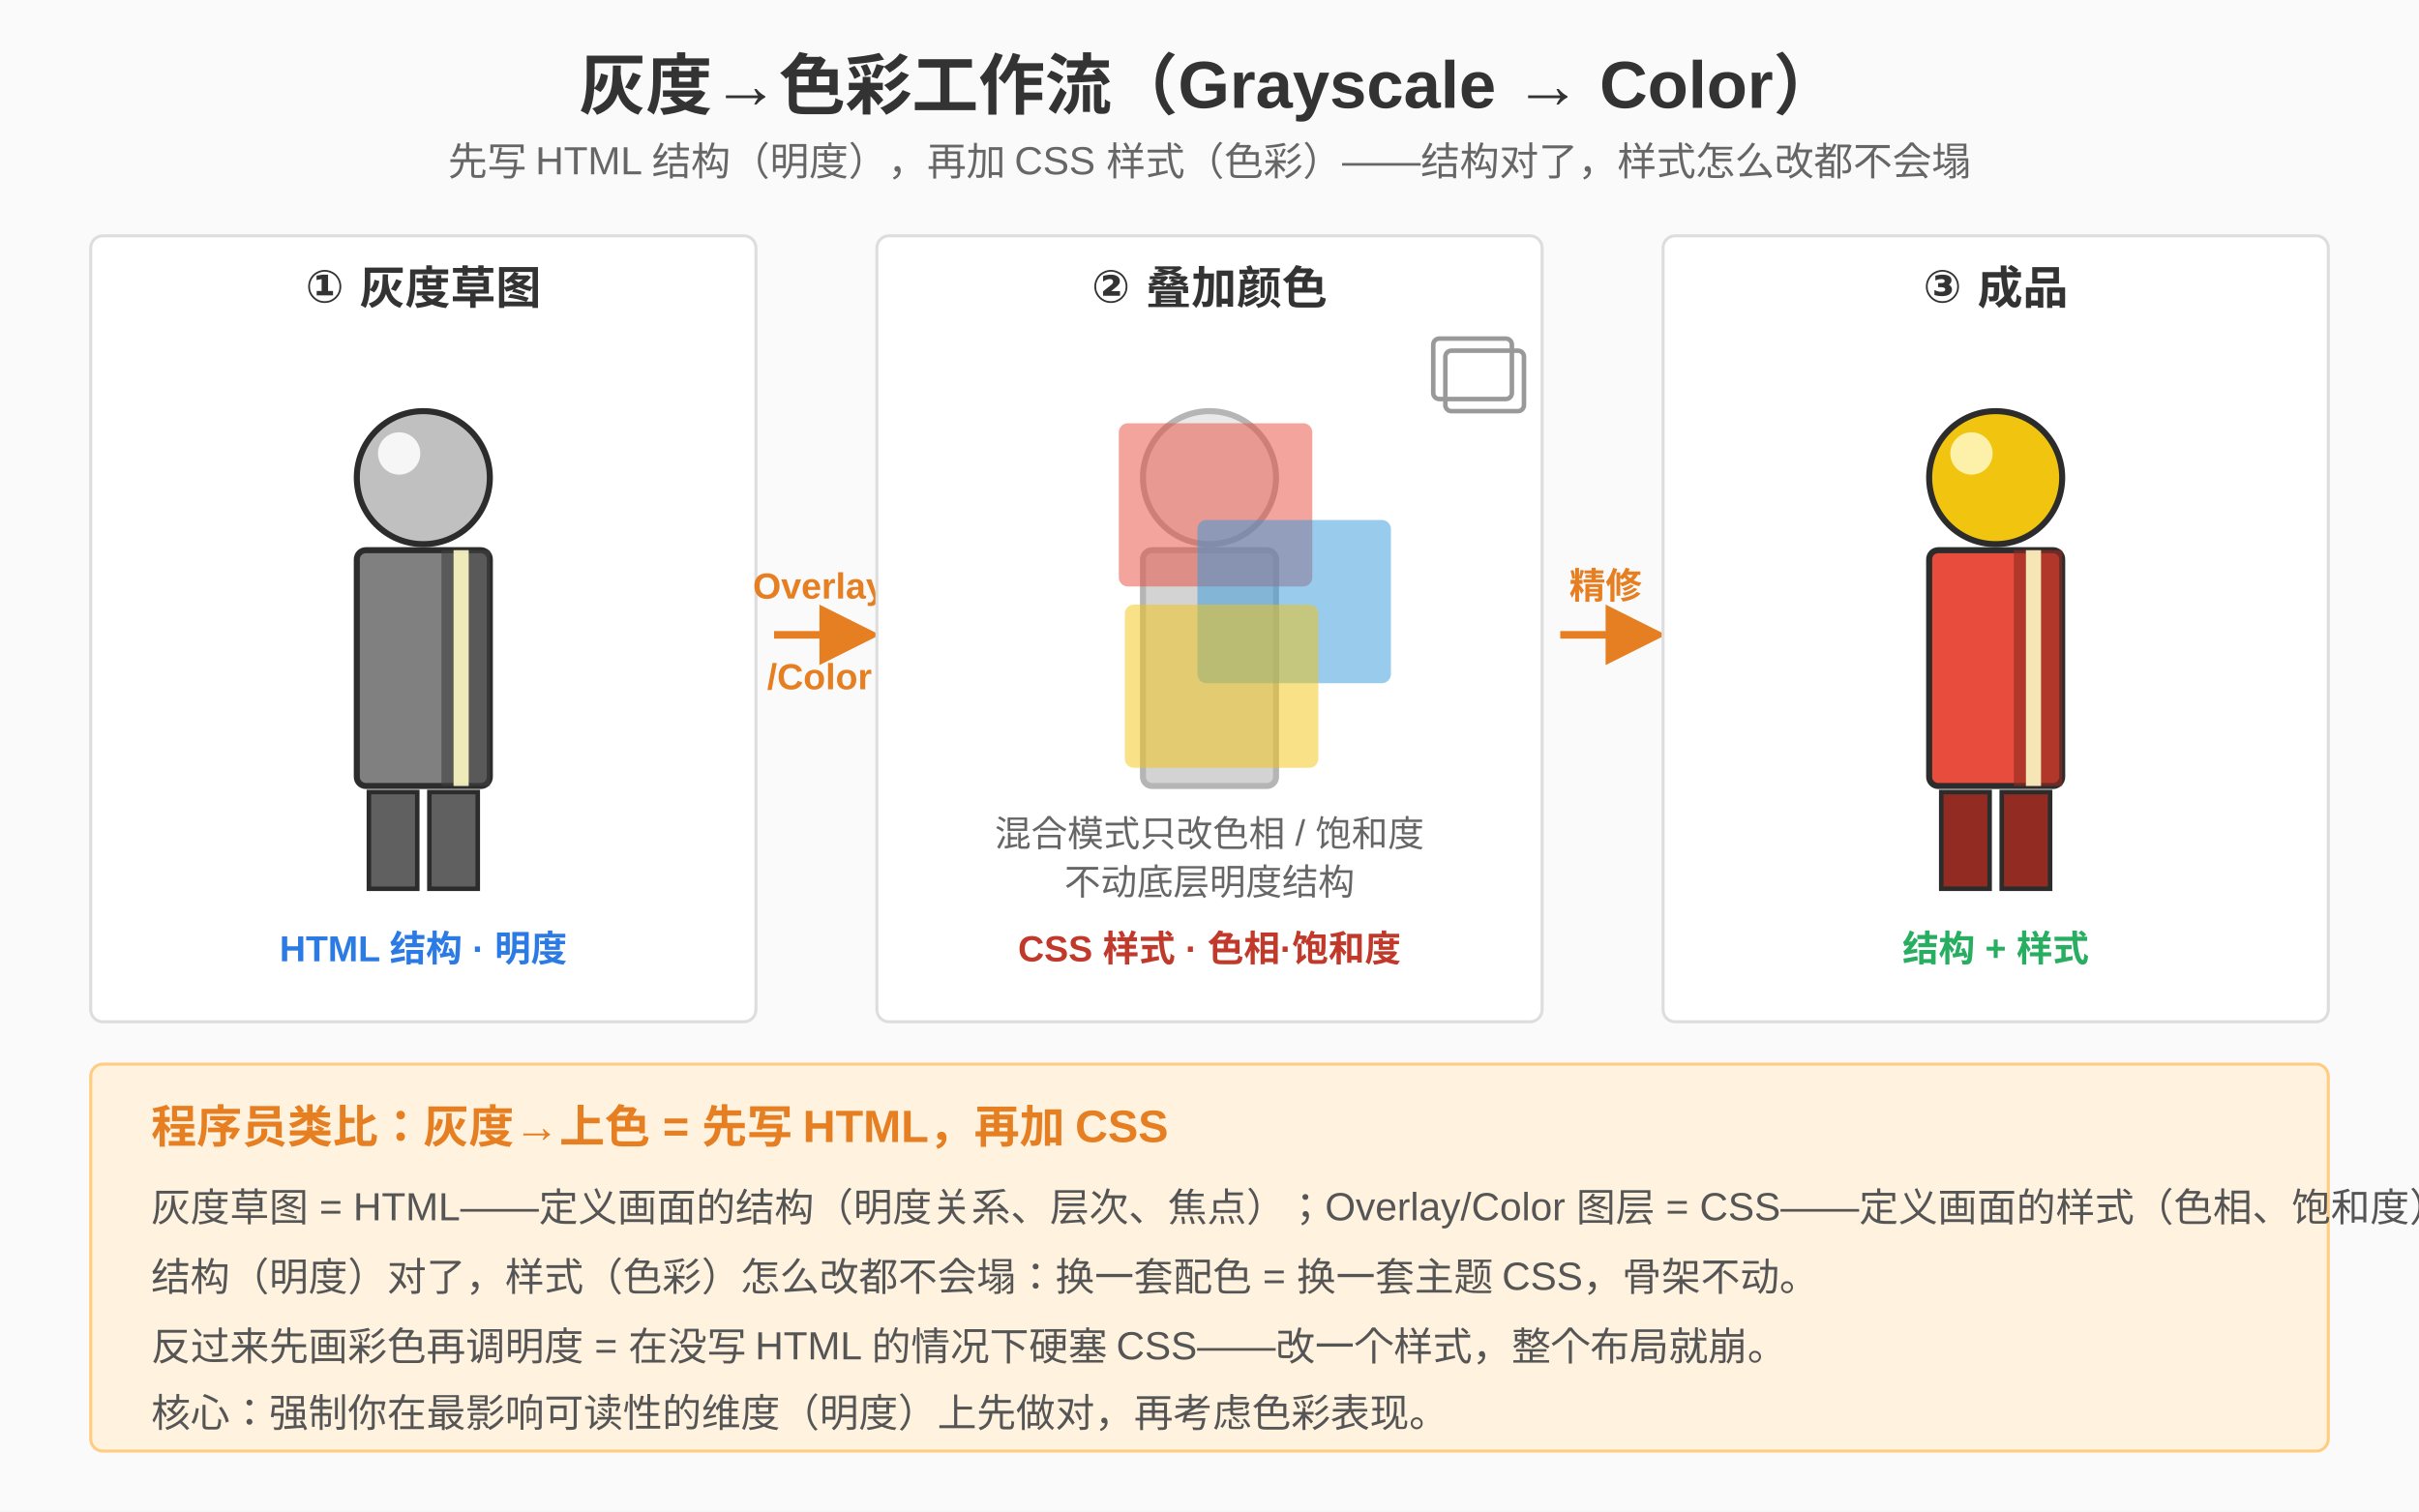
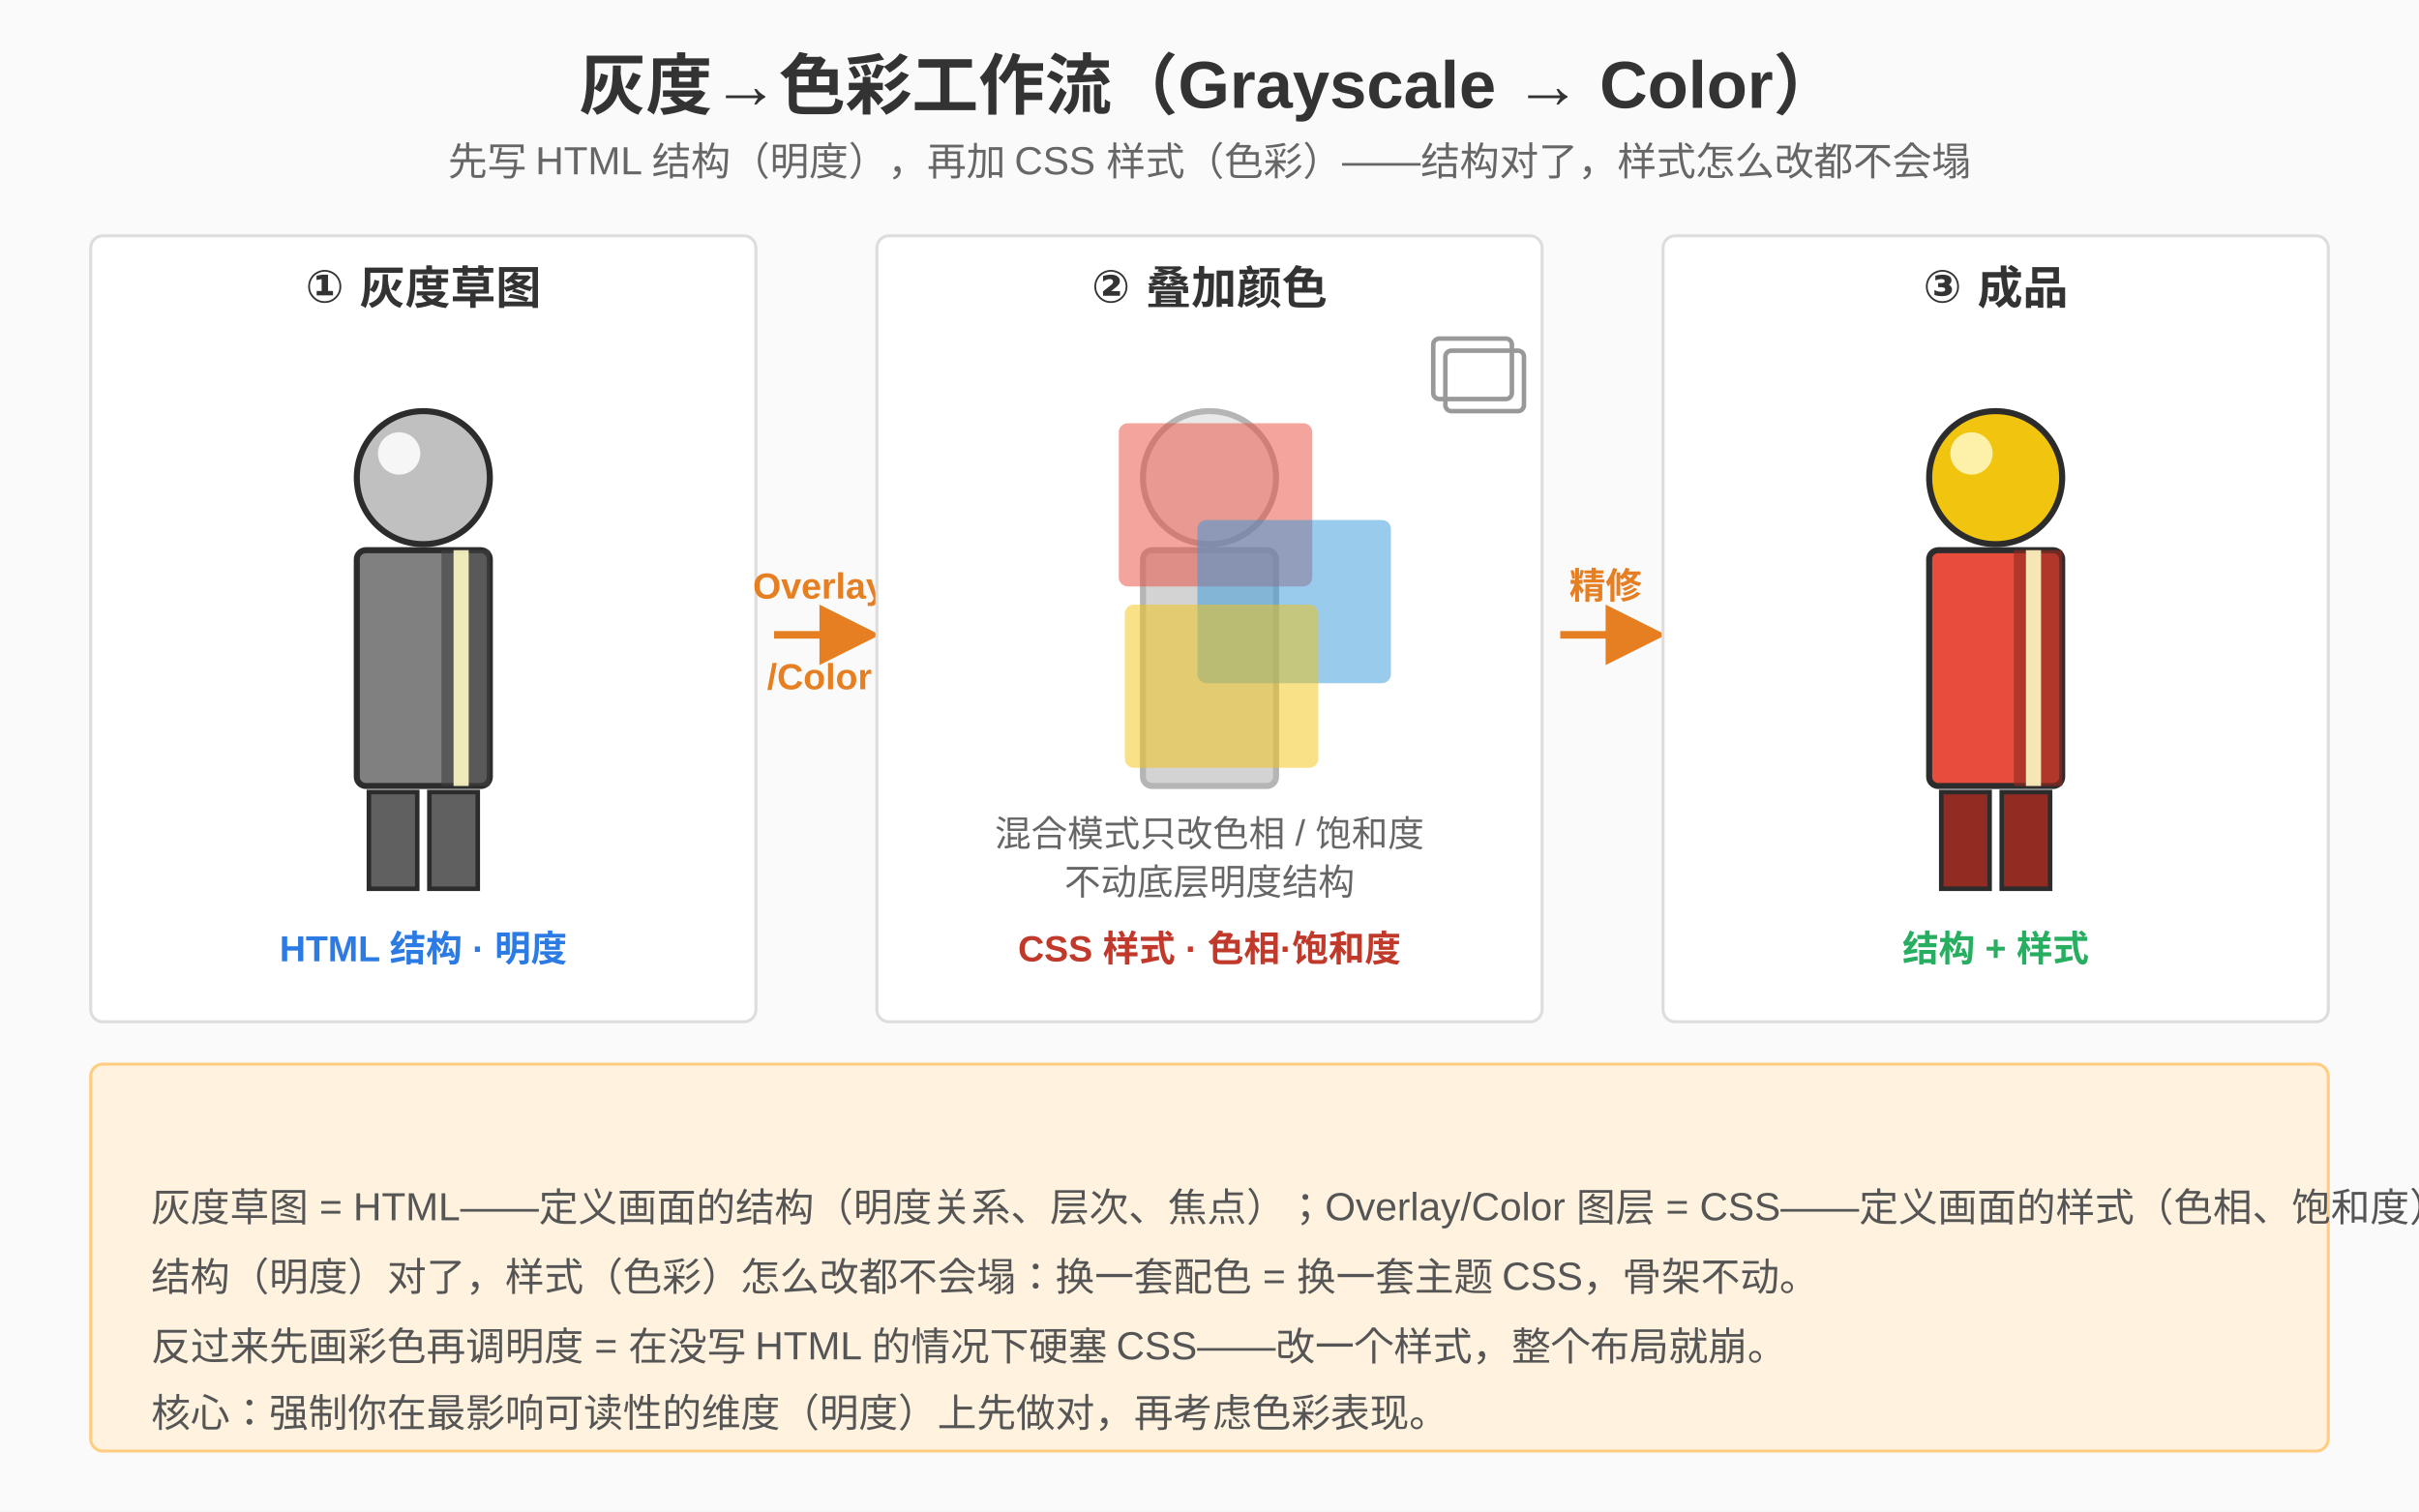
<svg xmlns="http://www.w3.org/2000/svg" viewBox="0 0 800 500" width="800" height="500">
  <defs>
    <style>
      text { font-family: 'PingFang SC','Microsoft YaHei',Arial,sans-serif; }
      .title { font-size: 22px; font-weight: bold; fill: #333; }
      .subtitle { font-size: 13px; fill: #666; }
      .panel-title { font-size: 15px; font-weight: bold; fill: #333; }
      .panel-sub { font-size: 12px; fill: #666; }
      .arrow-label { font-size: 12px; fill: #E67E22; font-weight: bold; }
      .tag-html { font-size: 12px; font-weight: bold; fill: #2C7BE5; }
      .tag-css { font-size: 12px; font-weight: bold; fill: #C0392B; }
      .tag-out { font-size: 12px; font-weight: bold; fill: #27AE60; }
      .box-title { font-size: 15px; font-weight: bold; fill: #E67E22; }
      .box-note { font-size: 13px; fill: #555; }
    </style>
    <marker id="arrR2" markerWidth="8" markerHeight="8" refX="6" refY="4" orient="auto">
      <path d="M0,0 L8,4 L0,8 z" fill="#E67E22" />
    </marker>
  </defs>
  <rect width="800" height="500" fill="#FAFAFA" />
  <text x="400" y="36" text-anchor="middle" class="title">灰度→色彩工作流（Grayscale → Color）</text>
  <text x="400" y="58" text-anchor="middle" class="subtitle">先写 HTML 结构（明度），再加 CSS 样式（色彩）——结构对了，样式怎么改都不会塌</text>
  <rect x="30" y="78" width="220" height="260" rx="4" fill="#FFF" stroke="#DDD" stroke-width="1" />
  <text x="140" y="100" text-anchor="middle" class="panel-title">① 灰度草图</text>
  <circle cx="140" cy="158" r="22" fill="#C0C0C0" stroke="#2C2C2C" stroke-width="2" />
  <circle cx="132" cy="150" r="7" fill="#FFFFFF" opacity="0.85" />
  <rect x="118" y="182" width="44" height="78" rx="3" fill="#808080" stroke="#2C2C2C" stroke-width="2" />
  <rect x="146" y="182" width="16" height="78" fill="#404040" opacity="0.6" />
  <rect x="122" y="262" width="16" height="32" fill="#606060" stroke="#2C2C2C" stroke-width="1.5" />
  <rect x="142" y="262" width="16" height="32" fill="#606060" stroke="#2C2C2C" stroke-width="1.5" />
  <rect x="150" y="182" width="5" height="78" fill="#FFF9C4" opacity="0.9" />
  <text x="140" y="318" text-anchor="middle" class="tag-html">HTML 结构 · 明度</text>
  <line x1="256" y1="210" x2="286" y2="210" stroke="#E67E22" stroke-width="2.5" marker-end="url(#arrR2)" />
  <text x="271" y="198" text-anchor="middle" class="arrow-label">Overlay</text>
  <text x="271" y="228" text-anchor="middle" class="arrow-label">/Color</text>
  <rect x="290" y="78" width="220" height="260" rx="4" fill="#FFF" stroke="#DDD" stroke-width="1" />
  <text x="400" y="100" text-anchor="middle" class="panel-title">② 叠加颜色</text>
  <circle cx="400" cy="158" r="22" fill="#C0C0C0" stroke="#2C2C2C" stroke-width="2" opacity="0.35" />
  <rect x="378" y="182" width="44" height="78" rx="3" fill="#808080" stroke="#2C2C2C" stroke-width="2" opacity="0.35" />
  <rect x="370" y="140" width="64" height="54" rx="3" fill="#E74C3C" opacity="0.5" />
  <rect x="396" y="172" width="64" height="54" rx="3" fill="#3498DB" opacity="0.5" />
  <rect x="372" y="200" width="64" height="54" rx="3" fill="#F1C40F" opacity="0.5" />
  <rect x="478" y="116" width="26" height="20" rx="2" fill="none" stroke="#999" stroke-width="1.5" />
  <rect x="474" y="112" width="26" height="20" rx="2" fill="none" stroke="#999" stroke-width="1.5" />
  <text x="400" y="280" text-anchor="middle" class="panel-sub" font-size="11">混合模式只改色相 / 饱和度</text>
  <text x="400" y="296" text-anchor="middle" class="panel-sub" font-size="11">不动底层明度结构</text>
  <text x="400" y="318" text-anchor="middle" class="tag-css">CSS 样式 · 色相·饱和度</text>
  <line x1="516" y1="210" x2="546" y2="210" stroke="#E67E22" stroke-width="2.5" marker-end="url(#arrR2)" />
  <text x="531" y="198" text-anchor="middle" class="arrow-label">精修</text>
  <rect x="550" y="78" width="220" height="260" rx="4" fill="#FFF" stroke="#DDD" stroke-width="1" />
  <text x="660" y="100" text-anchor="middle" class="panel-title">③ 成品</text>
  <circle cx="660" cy="158" r="22" fill="#F1C40F" stroke="#2C2C2C" stroke-width="2" />
  <circle cx="652" cy="150" r="7" fill="#FFF9C4" opacity="0.85" />
  <rect x="638" y="182" width="44" height="78" rx="3" fill="#E74C3C" stroke="#2C2C2C" stroke-width="2" />
  <rect x="666" y="182" width="16" height="78" fill="#922B21" opacity="0.65" />
  <rect x="642" y="262" width="16" height="32" fill="#922B21" stroke="#2C2C2C" stroke-width="1.5" />
  <rect x="662" y="262" width="16" height="32" fill="#922B21" stroke="#2C2C2C" stroke-width="1.5" />
  <rect x="670" y="182" width="5" height="78" fill="#FFF9C4" opacity="0.9" />
  <text x="660" y="318" text-anchor="middle" class="tag-out">结构 + 样式</text>
  <rect x="30" y="352" width="740" height="128" rx="4" fill="#FFF3E0" stroke="#FFCC80" stroke-width="1" />
-   <text x="50" y="378" class="box-title">程序员类比：灰度→上色 = 先写 HTML，再加 CSS</text>
  <text x="50" y="404" class="box-note">灰度草图 = HTML——定义画面的结构（明度关系、层次、焦点）；Overlay/Color 图层 = CSS——定义画面的样式（色相、饱和度）。</text>
  <text x="50" y="427" class="box-note">结构（明度）对了，样式（色彩）怎么改都不会塌：换一套配色 = 换一套主题 CSS，骨架不动。</text>
  <text x="50" y="450" class="box-note">反过来先画彩色再调明度 = 在没写 HTML 的情况下硬塞 CSS——改一个样式，整个布局就崩。</text>
  <text x="50" y="472" class="box-note" fill="#E67E22">核心：强制你在最影响可读性的维度（明度）上先做对，再考虑色彩表现。</text>
</svg>
